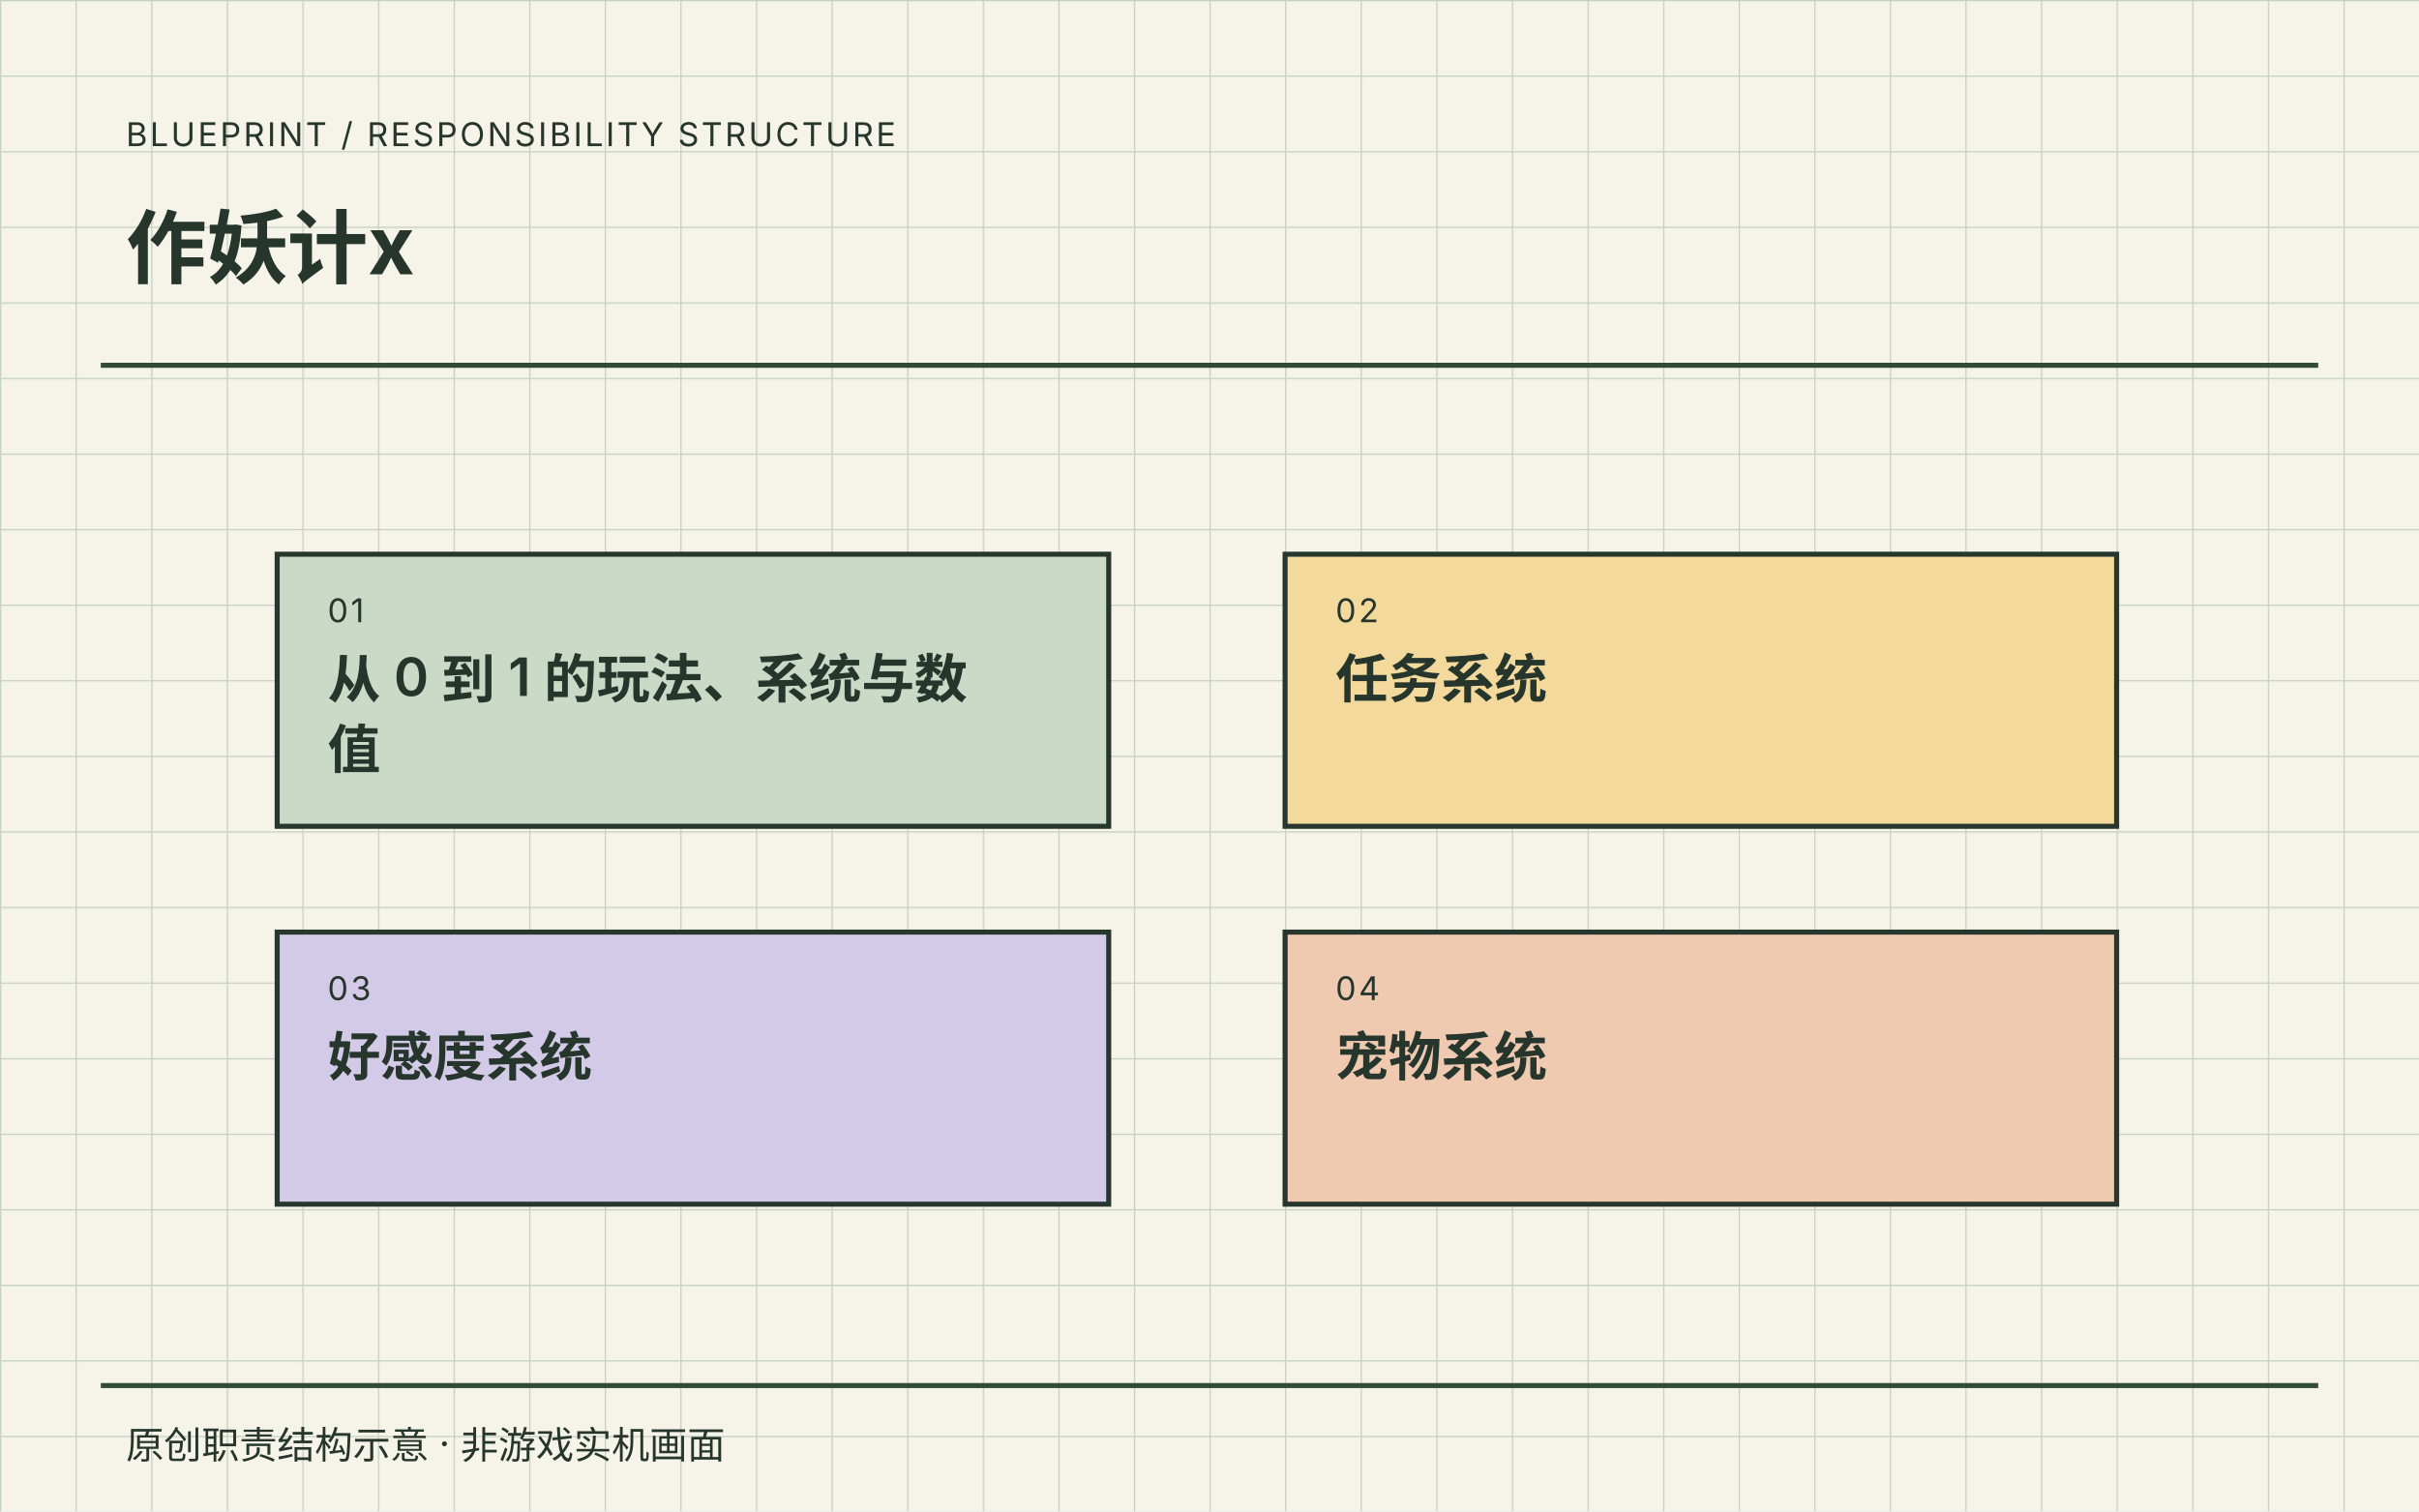
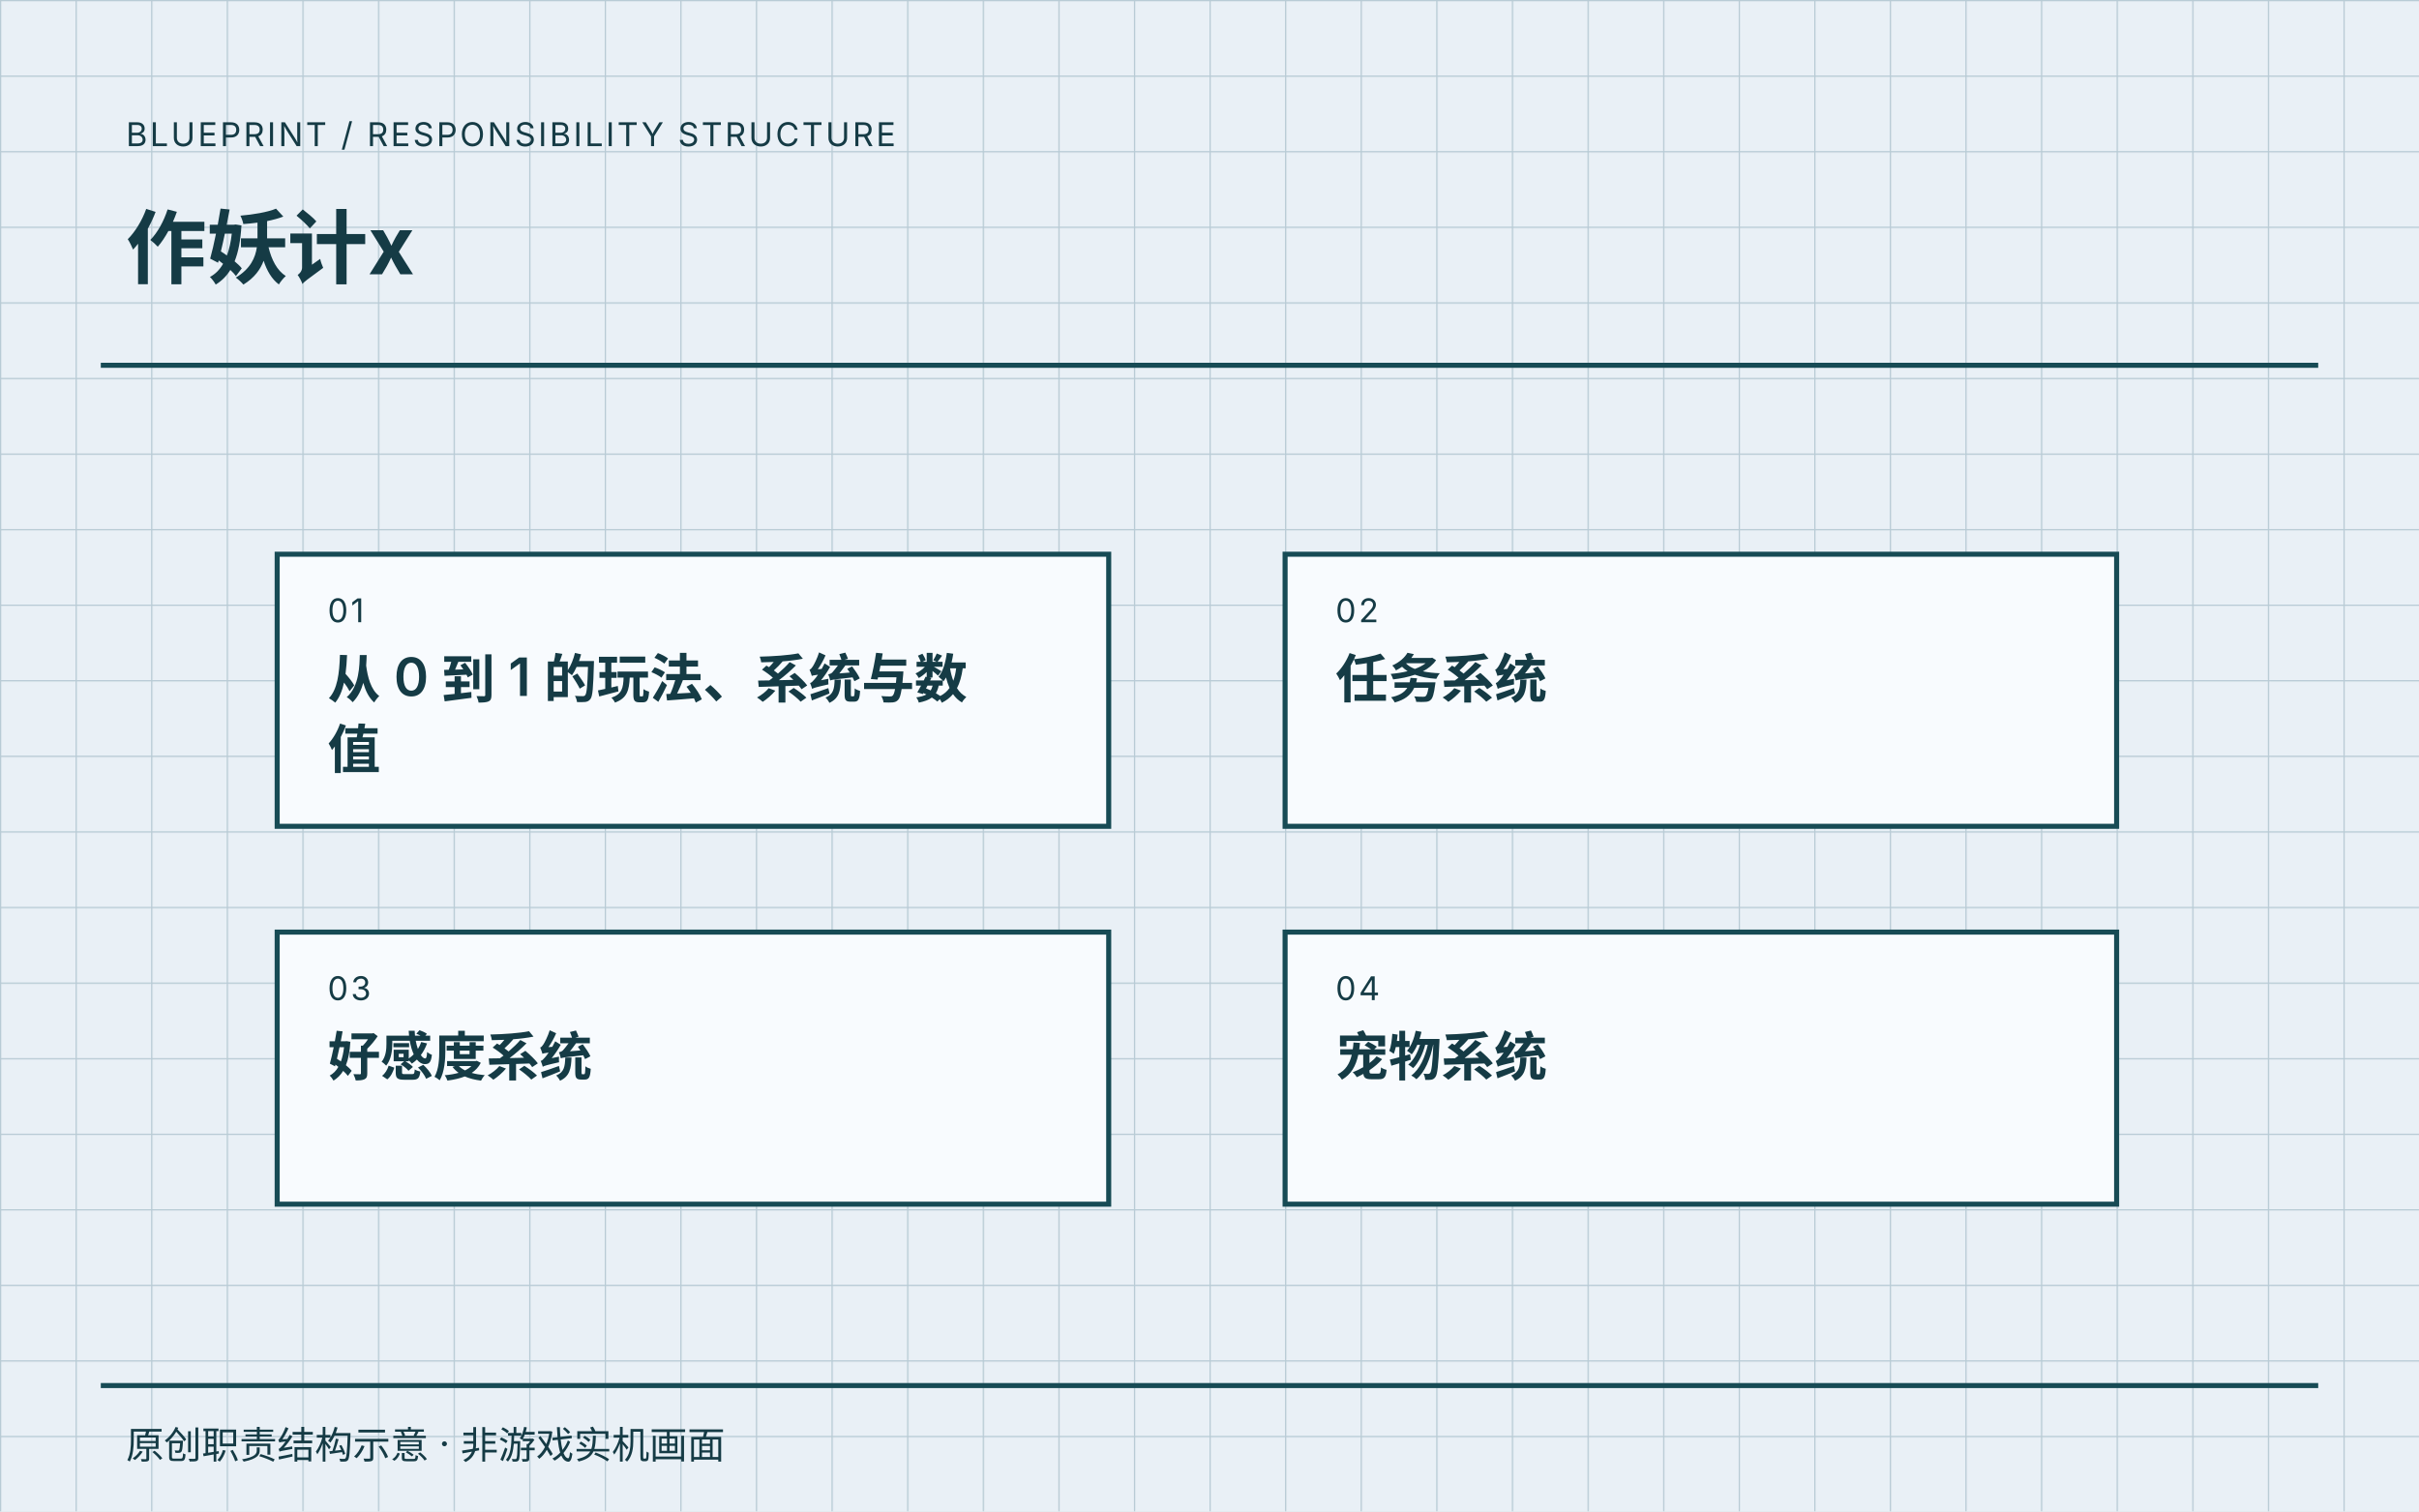
<svg xmlns="http://www.w3.org/2000/svg" width="960" height="600" viewBox="0 0 960 600">
-   <style>text{font-family:system-ui,-apple-system,'Microsoft YaHei',sans-serif;fill:#26362c}.title{font-size:32px;font-weight:700}.node{font-size:21px;font-weight:600}.number{font-size:13px;letter-spacing:1px}.caption{font-size:15px}</style>
-   <rect width="960" height="600" fill="#f6f3e9" />
+   <style>text{font-family:system-ui,-apple-system,'Microsoft YaHei',sans-serif;fill:#153b45}.title{font-size:32px;font-weight:700}.node{font-size:21px;font-weight:600}.number{font-size:13px;letter-spacing:1px}.caption{font-size:15px}</style>
+   <rect width="960" height="600" fill="#e9f0f6" />
  <defs>
    <pattern id="grid" width="30" height="30" patternUnits="userSpaceOnUse">
-       <path d="M30 0H0V30" fill="none" stroke="#c6d2c4" stroke-width="1" />
+       <path d="M30 0H0V30" fill="none" stroke="#b8cbd5" stroke-width="1" />
    </pattern>
  </defs>
  <rect width="960" height="600" fill="url(#grid)" />
-   <path d="M40 145H920M40 550H920" stroke="#304b37" stroke-width="2" />
+   <path d="M40 145H920M40 550H920" stroke="#174b55" stroke-width="2" />
  <text x="50" y="58" class="number">BLUEPRINT / RESPONSIBILITY STRUCTURE</text>
  <text x="50" y="110" class="title">
    <tspan x="50" dy="0">作妖计x</tspan>
  </text>
  <g>
-     <rect x="110" y="220" width="330" height="108" rx="0" fill="#cadac6" stroke="#28372e" stroke-width="2" />
+     <rect x="110" y="220" width="330" height="108" rx="0" fill="#f8fbfe" stroke="#174b55" stroke-width="2" />
    <text x="130" y="247" class="number">01</text>
    <text x="130" y="277" class="node">
      <tspan x="130" dy="0">从 0 到 1 的玩法、系统与数</tspan>
      <tspan x="130" dy="28">值</tspan>
    </text>
  </g>
  <g>
-     <rect x="510" y="220" width="330" height="108" rx="0" fill="#f3da9c" stroke="#28372e" stroke-width="2" />
+     <rect x="510" y="220" width="330" height="108" rx="0" fill="#f8fbfe" stroke="#174b55" stroke-width="2" />
    <text x="530" y="247" class="number">02</text>
    <text x="530" y="277" class="node">
      <tspan x="530" dy="0">任务系统</tspan>
    </text>
  </g>
  <g>
-     <rect x="110" y="370" width="330" height="108" rx="0" fill="#d3cae8" stroke="#28372e" stroke-width="2" />
+     <rect x="110" y="370" width="330" height="108" rx="0" fill="#f8fbfe" stroke="#174b55" stroke-width="2" />
    <text x="130" y="397" class="number">03</text>
    <text x="130" y="427" class="node">
      <tspan x="130" dy="0">好感度系统</tspan>
    </text>
  </g>
  <g>
-     <rect x="510" y="370" width="330" height="108" rx="0" fill="#efc9b0" stroke="#28372e" stroke-width="2" />
+     <rect x="510" y="370" width="330" height="108" rx="0" fill="#f8fbfe" stroke="#174b55" stroke-width="2" />
    <text x="530" y="397" class="number">04</text>
    <text x="530" y="427" class="node">
      <tspan x="530" dy="0">宠物系统</tspan>
    </text>
  </g>
  <text x="50" y="579" class="caption">原创职责结构示意 · 非游戏实机画面</text>
</svg>
